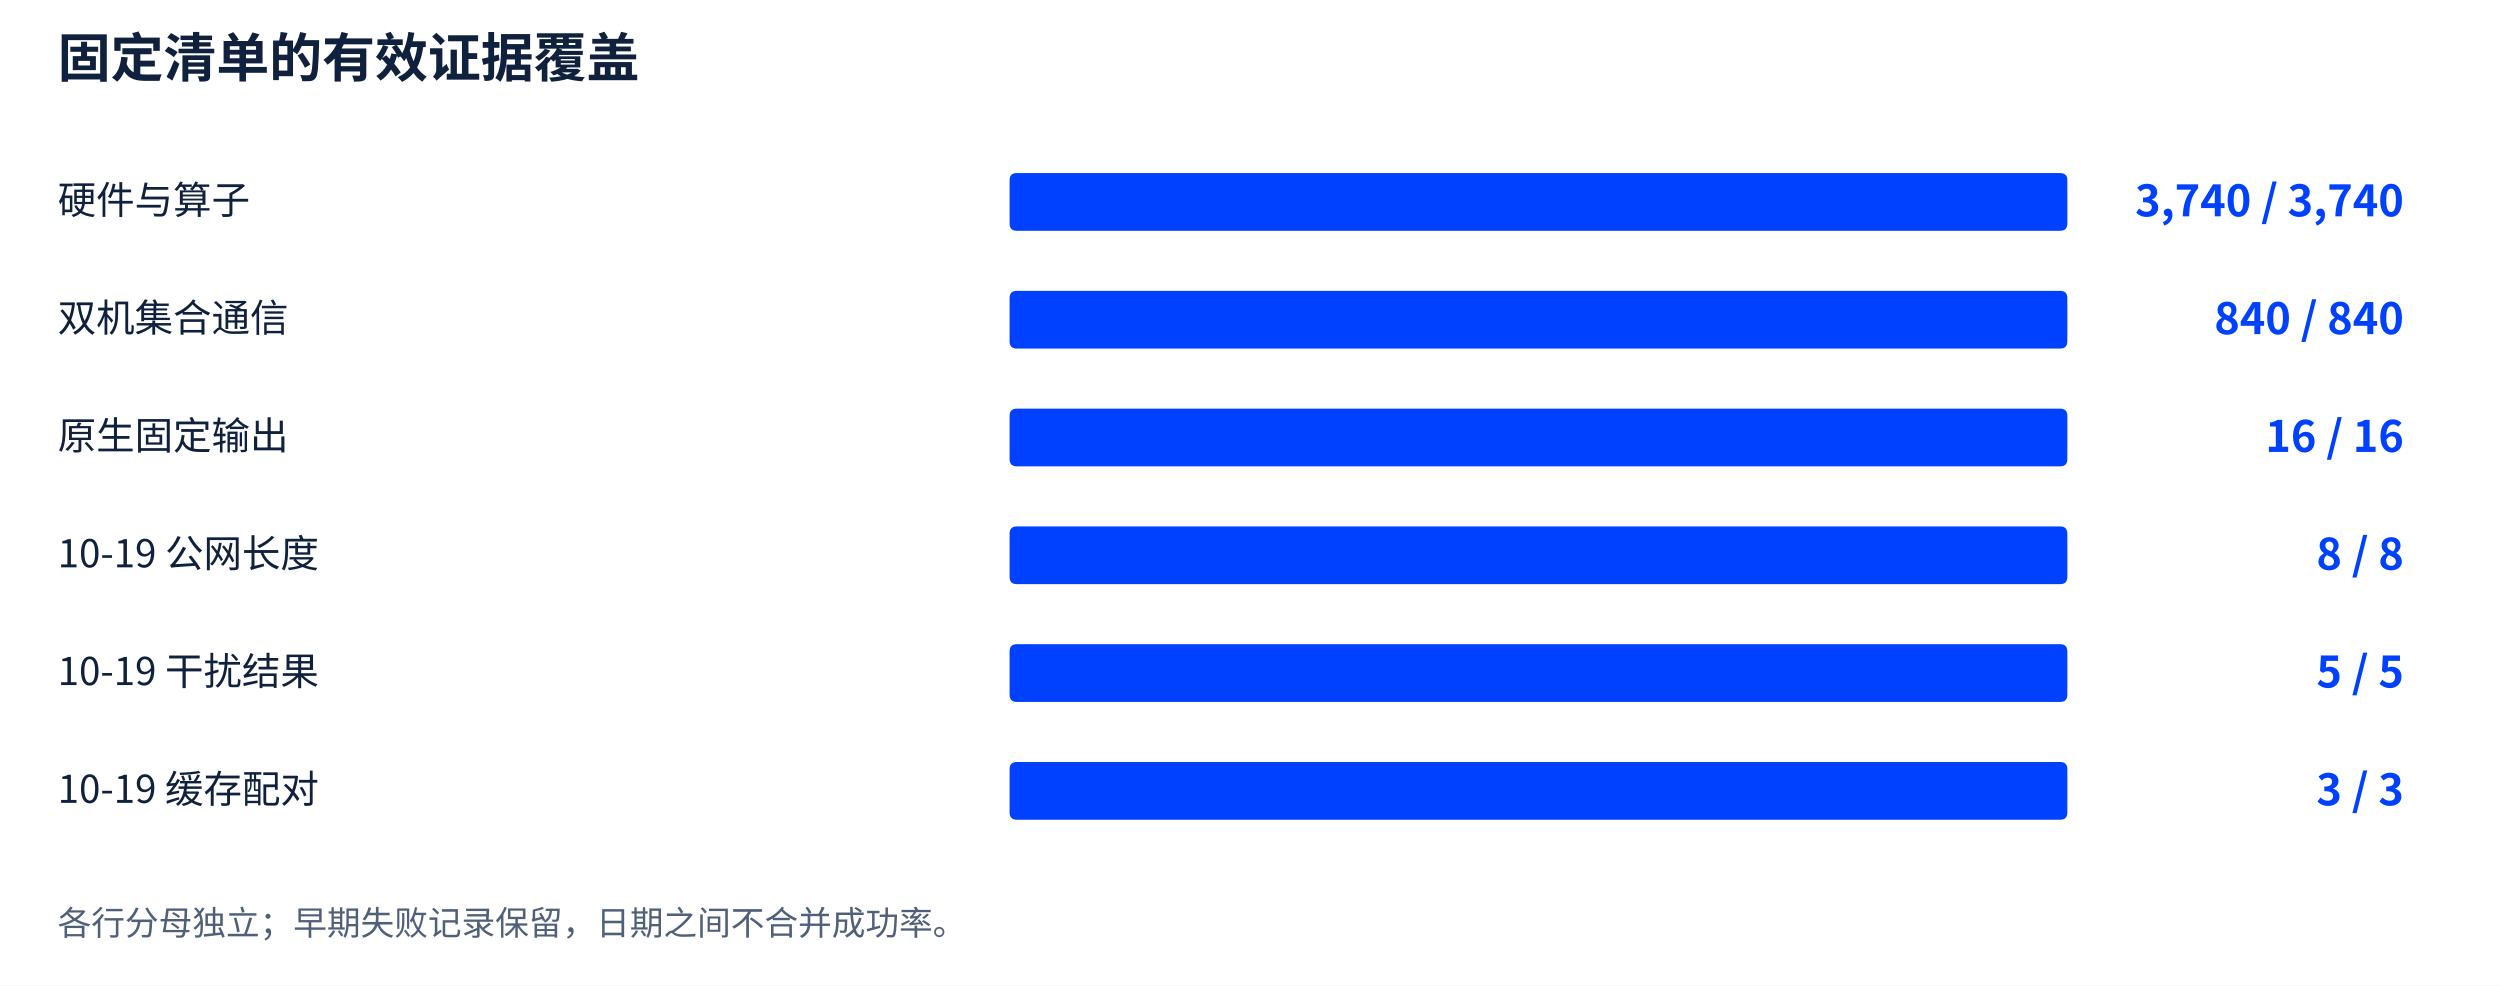
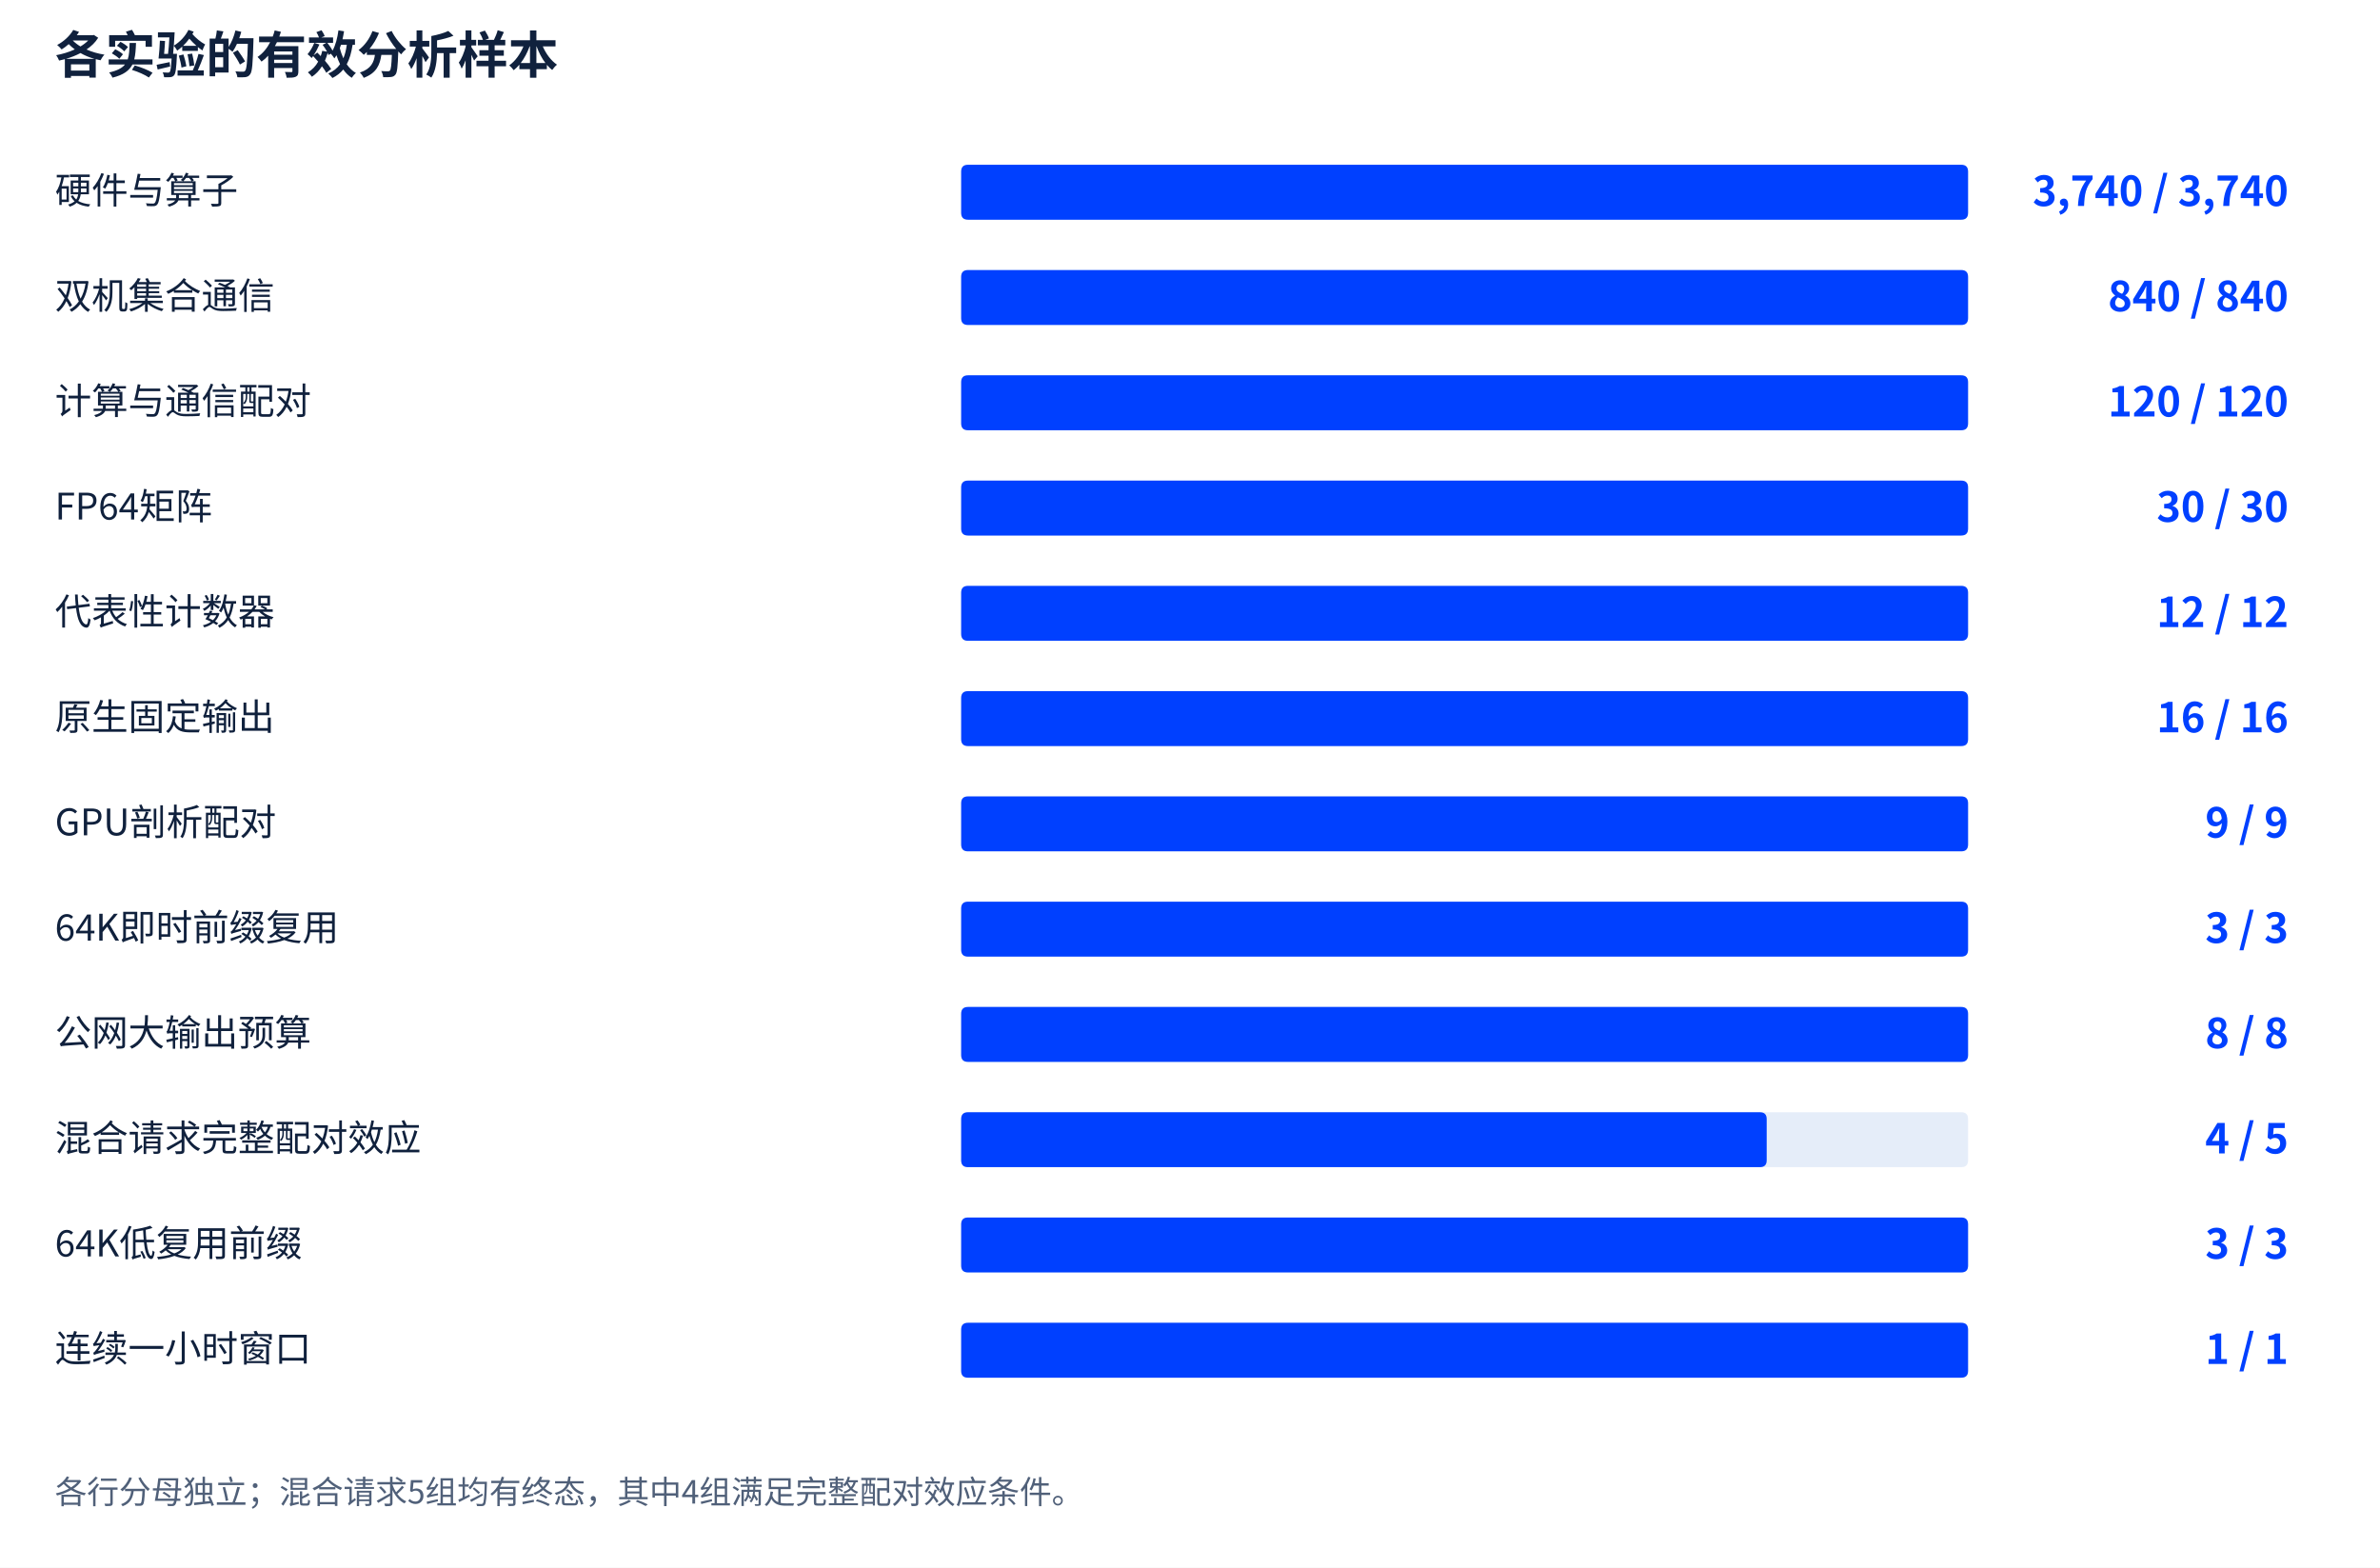
- <svg xmlns="http://www.w3.org/2000/svg" width="748.8pt" height="295.2pt" viewBox="0 0 748.8 295.2" version="1.1">
+ <svg xmlns="http://www.w3.org/2000/svg" width="748.8pt" height="493.2pt" viewBox="0 0 748.8 493.2" version="1.1">
  <defs>
    <style type="text/css">*{stroke-linejoin: round; stroke-linecap: butt}</style>
  </defs>
  <g id="figure_1">
    <g id="patch_1">
-       <path d="M 0 295.2 L 748.8 295.2 L 748.8 0 L 0 0 z " style="fill: #ffffff" />
+       <path d="M 0 493.2 L 748.8 493.2 L 748.8 0 L 0 0 z " style="fill: #ffffff" />
    </g>
    <g id="axes_1">
      <g id="patch_2">
-         <path d="M 304.56 51.84 L 617.04 51.84 Q 619.2 51.84 619.2 54 L 619.2 66.96 Q 619.2 69.12 617.04 69.12 L 304.56 69.12 Q 302.4 69.12 302.4 66.96 L 302.4 54 Q 302.4 51.84 304.56 51.84 z " clip-path="url(#p877b7e3227)" style="fill: #e5edf9" />
+         <path d="M 304.56 51.84 L 617.04 51.84 Q 619.2 51.84 619.2 54 L 619.2 66.96 Q 619.2 69.12 617.04 69.12 L 304.56 69.12 Q 302.4 69.12 302.4 66.96 L 302.4 54 Q 302.4 51.84 304.56 51.84 z " clip-path="url(#peb91667d4d)" style="fill: #e5edf9" />
      </g>
      <g id="patch_3">
-         <path d="M 304.56 51.84 L 617.04 51.84 Q 619.2 51.84 619.2 54 L 619.2 66.96 Q 619.2 69.12 617.04 69.12 L 304.56 69.12 Q 302.4 69.12 302.4 66.96 L 302.4 54 Q 302.4 51.84 304.56 51.84 z " clip-path="url(#p877b7e3227)" style="fill: #0040ff" />
+         <path d="M 304.56 51.84 L 617.04 51.84 Q 619.2 51.84 619.2 54 L 619.2 66.96 Q 619.2 69.12 617.04 69.12 L 304.56 69.12 Q 302.4 69.12 302.4 66.96 L 302.4 54 Q 302.4 51.84 304.56 51.84 z " clip-path="url(#peb91667d4d)" style="fill: #0040ff" />
      </g>
      <g id="patch_4">
-         <path d="M 304.56 87.12 L 617.04 87.12 Q 619.2 87.12 619.2 89.28 L 619.2 102.24 Q 619.2 104.4 617.04 104.4 L 304.56 104.4 Q 302.4 104.4 302.4 102.24 L 302.4 89.28 Q 302.4 87.12 304.56 87.12 z " clip-path="url(#p877b7e3227)" style="fill: #e5edf9" />
+         <path d="M 304.56 84.96 L 617.04 84.96 Q 619.2 84.96 619.2 87.12 L 619.2 100.08 Q 619.2 102.24 617.04 102.24 L 304.56 102.24 Q 302.4 102.24 302.4 100.08 L 302.4 87.12 Q 302.4 84.96 304.56 84.96 z " clip-path="url(#peb91667d4d)" style="fill: #e5edf9" />
      </g>
      <g id="patch_5">
-         <path d="M 304.56 87.12 L 617.04 87.12 Q 619.2 87.12 619.2 89.28 L 619.2 102.24 Q 619.2 104.4 617.04 104.4 L 304.56 104.4 Q 302.4 104.4 302.4 102.24 L 302.4 89.28 Q 302.4 87.12 304.56 87.12 z " clip-path="url(#p877b7e3227)" style="fill: #0040ff" />
+         <path d="M 304.56 84.96 L 617.04 84.96 Q 619.2 84.96 619.2 87.12 L 619.2 100.08 Q 619.2 102.24 617.04 102.24 L 304.56 102.24 Q 302.4 102.24 302.4 100.08 L 302.4 87.12 Q 302.4 84.96 304.56 84.96 z " clip-path="url(#peb91667d4d)" style="fill: #0040ff" />
      </g>
      <g id="patch_6">
-         <path d="M 304.56 122.4 L 617.04 122.4 Q 619.2 122.4 619.2 124.56 L 619.2 137.52 Q 619.2 139.68 617.04 139.68 L 304.56 139.68 Q 302.4 139.68 302.4 137.52 L 302.4 124.56 Q 302.4 122.4 304.56 122.4 z " clip-path="url(#p877b7e3227)" style="fill: #e5edf9" />
+         <path d="M 304.56 118.08 L 617.04 118.08 Q 619.2 118.08 619.2 120.24 L 619.2 133.2 Q 619.2 135.36 617.04 135.36 L 304.56 135.36 Q 302.4 135.36 302.4 133.2 L 302.4 120.24 Q 302.4 118.08 304.56 118.08 z " clip-path="url(#peb91667d4d)" style="fill: #e5edf9" />
      </g>
      <g id="patch_7">
-         <path d="M 304.56 122.4 L 617.04 122.4 Q 619.2 122.4 619.2 124.56 L 619.2 137.52 Q 619.2 139.68 617.04 139.68 L 304.56 139.68 Q 302.4 139.68 302.4 137.52 L 302.4 124.56 Q 302.4 122.4 304.56 122.4 z " clip-path="url(#p877b7e3227)" style="fill: #0040ff" />
+         <path d="M 304.56 118.08 L 617.04 118.08 Q 619.2 118.08 619.2 120.24 L 619.2 133.2 Q 619.2 135.36 617.04 135.36 L 304.56 135.36 Q 302.4 135.36 302.4 133.2 L 302.4 120.24 Q 302.4 118.08 304.56 118.08 z " clip-path="url(#peb91667d4d)" style="fill: #0040ff" />
      </g>
      <g id="patch_8">
-         <path d="M 304.56 157.68 L 617.04 157.68 Q 619.2 157.68 619.2 159.84 L 619.2 172.8 Q 619.2 174.96 617.04 174.96 L 304.56 174.96 Q 302.4 174.96 302.4 172.8 L 302.4 159.84 Q 302.4 157.68 304.56 157.68 z " clip-path="url(#p877b7e3227)" style="fill: #e5edf9" />
+         <path d="M 304.56 151.2 L 617.04 151.2 Q 619.2 151.2 619.2 153.36 L 619.2 166.32 Q 619.2 168.48 617.04 168.48 L 304.56 168.48 Q 302.4 168.48 302.4 166.32 L 302.4 153.36 Q 302.4 151.2 304.56 151.2 z " clip-path="url(#peb91667d4d)" style="fill: #e5edf9" />
      </g>
      <g id="patch_9">
-         <path d="M 304.56 157.68 L 617.04 157.68 Q 619.2 157.68 619.2 159.84 L 619.2 172.8 Q 619.2 174.96 617.04 174.96 L 304.56 174.96 Q 302.4 174.96 302.4 172.8 L 302.4 159.84 Q 302.4 157.68 304.56 157.68 z " clip-path="url(#p877b7e3227)" style="fill: #0040ff" />
+         <path d="M 304.56 151.2 L 617.04 151.2 Q 619.2 151.2 619.2 153.36 L 619.2 166.32 Q 619.2 168.48 617.04 168.48 L 304.56 168.48 Q 302.4 168.48 302.4 166.32 L 302.4 153.36 Q 302.4 151.2 304.56 151.2 z " clip-path="url(#peb91667d4d)" style="fill: #0040ff" />
      </g>
      <g id="patch_10">
-         <path d="M 304.56 192.96 L 617.04 192.96 Q 619.2 192.96 619.2 195.12 L 619.2 208.08 Q 619.2 210.24 617.04 210.24 L 304.56 210.24 Q 302.4 210.24 302.4 208.08 L 302.4 195.12 Q 302.4 192.96 304.56 192.96 z " clip-path="url(#p877b7e3227)" style="fill: #e5edf9" />
+         <path d="M 304.56 184.32 L 617.04 184.32 Q 619.2 184.32 619.2 186.48 L 619.2 199.44 Q 619.2 201.6 617.04 201.6 L 304.56 201.6 Q 302.4 201.6 302.4 199.44 L 302.4 186.48 Q 302.4 184.32 304.56 184.32 z " clip-path="url(#peb91667d4d)" style="fill: #e5edf9" />
      </g>
      <g id="patch_11">
-         <path d="M 304.56 192.96 L 617.04 192.96 Q 619.2 192.96 619.2 195.12 L 619.2 208.08 Q 619.2 210.24 617.04 210.24 L 304.56 210.24 Q 302.4 210.24 302.4 208.08 L 302.4 195.12 Q 302.4 192.96 304.56 192.96 z " clip-path="url(#p877b7e3227)" style="fill: #0040ff" />
+         <path d="M 304.56 184.32 L 617.04 184.32 Q 619.2 184.32 619.2 186.48 L 619.2 199.44 Q 619.2 201.6 617.04 201.6 L 304.56 201.6 Q 302.4 201.6 302.4 199.44 L 302.4 186.48 Q 302.4 184.32 304.56 184.32 z " clip-path="url(#peb91667d4d)" style="fill: #0040ff" />
      </g>
      <g id="patch_12">
-         <path d="M 304.56 228.24 L 617.04 228.24 Q 619.2 228.24 619.2 230.4 L 619.2 243.36 Q 619.2 245.52 617.04 245.52 L 304.56 245.52 Q 302.4 245.52 302.4 243.36 L 302.4 230.4 Q 302.4 228.24 304.56 228.24 z " clip-path="url(#p877b7e3227)" style="fill: #e5edf9" />
+         <path d="M 304.56 217.44 L 617.04 217.44 Q 619.2 217.44 619.2 219.6 L 619.2 232.56 Q 619.2 234.72 617.04 234.72 L 304.56 234.72 Q 302.4 234.72 302.4 232.56 L 302.4 219.6 Q 302.4 217.44 304.56 217.44 z " clip-path="url(#peb91667d4d)" style="fill: #e5edf9" />
      </g>
      <g id="patch_13">
-         <path d="M 304.56 228.24 L 617.04 228.24 Q 619.2 228.24 619.2 230.4 L 619.2 243.36 Q 619.2 245.52 617.04 245.52 L 304.56 245.52 Q 302.4 245.52 302.4 243.36 L 302.4 230.4 Q 302.4 228.24 304.56 228.24 z " clip-path="url(#p877b7e3227)" style="fill: #0040ff" />
+         <path d="M 304.56 217.44 L 617.04 217.44 Q 619.2 217.44 619.2 219.6 L 619.2 232.56 Q 619.2 234.72 617.04 234.72 L 304.56 234.72 Q 302.4 234.72 302.4 232.56 L 302.4 219.6 Q 302.4 217.44 304.56 217.44 z " clip-path="url(#peb91667d4d)" style="fill: #0040ff" />
+       </g>
+       <g id="patch_14">
+         <path d="M 304.56 250.56 L 617.04 250.56 Q 619.2 250.56 619.2 252.72 L 619.2 265.68 Q 619.2 267.84 617.04 267.84 L 304.56 267.84 Q 302.4 267.84 302.4 265.68 L 302.4 252.72 Q 302.4 250.56 304.56 250.56 z " clip-path="url(#peb91667d4d)" style="fill: #e5edf9" />
+       </g>
+       <g id="patch_15">
+         <path d="M 304.56 250.56 L 617.04 250.56 Q 619.2 250.56 619.2 252.72 L 619.2 265.68 Q 619.2 267.84 617.04 267.84 L 304.56 267.84 Q 302.4 267.84 302.4 265.68 L 302.4 252.72 Q 302.4 250.56 304.56 250.56 z " clip-path="url(#peb91667d4d)" style="fill: #0040ff" />
+       </g>
+       <g id="patch_16">
+         <path d="M 304.56 283.68 L 617.04 283.68 Q 619.2 283.68 619.2 285.84 L 619.2 298.8 Q 619.2 300.96 617.04 300.96 L 304.56 300.96 Q 302.4 300.96 302.4 298.8 L 302.4 285.84 Q 302.4 283.68 304.56 283.68 z " clip-path="url(#peb91667d4d)" style="fill: #e5edf9" />
+       </g>
+       <g id="patch_17">
+         <path d="M 304.56 283.68 L 617.04 283.68 Q 619.2 283.68 619.2 285.84 L 619.2 298.8 Q 619.2 300.96 617.04 300.96 L 304.56 300.96 Q 302.4 300.96 302.4 298.8 L 302.4 285.84 Q 302.4 283.68 304.56 283.68 z " clip-path="url(#peb91667d4d)" style="fill: #0040ff" />
+       </g>
+       <g id="patch_18">
+         <path d="M 304.56 316.8 L 617.04 316.8 Q 619.2 316.8 619.2 318.96 L 619.2 331.92 Q 619.2 334.08 617.04 334.08 L 304.56 334.08 Q 302.4 334.08 302.4 331.92 L 302.4 318.96 Q 302.4 316.8 304.56 316.8 z " clip-path="url(#peb91667d4d)" style="fill: #e5edf9" />
+       </g>
+       <g id="patch_19">
+         <path d="M 304.56 316.8 L 617.04 316.8 Q 619.2 316.8 619.2 318.96 L 619.2 331.92 Q 619.2 334.08 617.04 334.08 L 304.56 334.08 Q 302.4 334.08 302.4 331.92 L 302.4 318.96 Q 302.4 316.8 304.56 316.8 z " clip-path="url(#peb91667d4d)" style="fill: #0040ff" />
+       </g>
+       <g id="patch_20">
+         <path d="M 304.56 349.92 L 617.04 349.92 Q 619.2 349.92 619.2 352.08 L 619.2 365.04 Q 619.2 367.2 617.04 367.2 L 304.56 367.2 Q 302.4 367.2 302.4 365.04 L 302.4 352.08 Q 302.4 349.92 304.56 349.92 z " clip-path="url(#peb91667d4d)" style="fill: #e5edf9" />
+       </g>
+       <g id="patch_21">
+         <path d="M 304.56 349.92 L 553.68 349.92 Q 555.84 349.92 555.84 352.08 L 555.84 365.04 Q 555.84 367.2 553.68 367.2 L 304.56 367.2 Q 302.4 367.2 302.4 365.04 L 302.4 352.08 Q 302.4 349.92 304.56 349.92 z " clip-path="url(#peb91667d4d)" style="fill: #0040ff" />
+       </g>
+       <g id="patch_22">
+         <path d="M 304.56 383.04 L 617.04 383.04 Q 619.2 383.04 619.2 385.2 L 619.2 398.16 Q 619.2 400.32 617.04 400.32 L 304.56 400.32 Q 302.4 400.32 302.4 398.16 L 302.4 385.2 Q 302.4 383.04 304.56 383.04 z " clip-path="url(#peb91667d4d)" style="fill: #e5edf9" />
+       </g>
+       <g id="patch_23">
+         <path d="M 304.56 383.04 L 617.04 383.04 Q 619.2 383.04 619.2 385.2 L 619.2 398.16 Q 619.2 400.32 617.04 400.32 L 304.56 400.32 Q 302.4 400.32 302.4 398.16 L 302.4 385.2 Q 302.4 383.04 304.56 383.04 z " clip-path="url(#peb91667d4d)" style="fill: #0040ff" />
+       </g>
+       <g id="patch_24">
+         <path d="M 304.56 416.16 L 617.04 416.16 Q 619.2 416.16 619.2 418.32 L 619.2 431.28 Q 619.2 433.44 617.04 433.44 L 304.56 433.44 Q 302.4 433.44 302.4 431.28 L 302.4 418.32 Q 302.4 416.16 304.56 416.16 z " clip-path="url(#peb91667d4d)" style="fill: #e5edf9" />
+       </g>
+       <g id="patch_25">
+         <path d="M 304.56 416.16 L 617.04 416.16 Q 619.2 416.16 619.2 418.32 L 619.2 431.28 Q 619.2 433.44 617.04 433.44 L 304.56 433.44 Q 302.4 433.44 302.4 431.28 L 302.4 418.32 Q 302.4 416.16 304.56 416.16 z " clip-path="url(#peb91667d4d)" style="fill: #0040ff" />
      </g>
      <g id="text_1">
-         <text style="font-weight: 700; font-size: 15.84px; font-family: 'General Sans', 'PingFang SC', 'Noto Sans CJK SC', 'Noto Sans SC', 'Arial', 'DejaVu Sans'; text-anchor: start; fill: #10213d" x="17.28" y="23.04" transform="rotate(-0 17.28 23.04)">固定清单的有效证据覆盖</text>
+         <text style="font-weight: 700; font-size: 15.84px; font-family: 'General Sans', 'PingFang SC', 'Noto Sans CJK SC', 'Noto Sans SC', 'Arial', 'DejaVu Sans'; text-anchor: start; fill: #10213d" x="17.28" y="23.04" transform="rotate(-0 17.28 23.04)">各实验的有效分析样本</text>
      </g>
      <g id="text_2">
        <text style="font-size: 11.52px; font-family: 'General Sans', 'PingFang SC', 'Noto Sans CJK SC', 'Noto Sans SC', 'Arial', 'DejaVu Sans'; text-anchor: start; fill: #10213d" x="17.28" y="64.08" transform="rotate(-0 17.28 64.08)">硬件与算子</text>
      </g>
      <g id="text_3">
        <text style="font-weight: 700; font-size: 12.96px; font-family: 'General Sans', 'PingFang SC', 'Noto Sans CJK SC', 'Noto Sans SC', 'Arial', 'DejaVu Sans'; text-anchor: end; fill: #0040ff" x="720" y="64.8" transform="rotate(-0 720 64.8)">3,740 / 3,740</text>
      </g>
      <g id="text_4">
-         <text style="font-size: 11.52px; font-family: 'General Sans', 'PingFang SC', 'Noto Sans CJK SC', 'Noto Sans SC', 'Arial', 'DejaVu Sans'; text-anchor: start; fill: #10213d" x="17.28" y="99.36" transform="rotate(-0 17.28 99.36)">双机集合通信</text>
+         <text style="font-size: 11.52px; font-family: 'General Sans', 'PingFang SC', 'Noto Sans CJK SC', 'Noto Sans SC', 'Arial', 'DejaVu Sans'; text-anchor: start; fill: #10213d" x="17.28" y="97.2" transform="rotate(-0 17.28 97.2)">双机集合通信</text>
      </g>
      <g id="text_5">
-         <text style="font-weight: 700; font-size: 12.96px; font-family: 'General Sans', 'PingFang SC', 'Noto Sans CJK SC', 'Noto Sans SC', 'Arial', 'DejaVu Sans'; text-anchor: end; fill: #0040ff" x="720" y="100.08" transform="rotate(-0 720 100.08)">840 / 840</text>
+         <text style="font-weight: 700; font-size: 12.96px; font-family: 'General Sans', 'PingFang SC', 'Noto Sans CJK SC', 'Noto Sans SC', 'Arial', 'DejaVu Sans'; text-anchor: end; fill: #0040ff" x="720" y="97.92" transform="rotate(-0 720 97.92)">840 / 840</text>
      </g>
      <g id="text_6">
-         <text style="font-size: 11.52px; font-family: 'General Sans', 'PingFang SC', 'Noto Sans CJK SC', 'Noto Sans SC', 'Arial', 'DejaVu Sans'; text-anchor: start; fill: #10213d" x="17.28" y="134.64" transform="rotate(-0 17.28 134.64)">原生固定输出</text>
+         <text style="font-size: 11.52px; font-family: 'General Sans', 'PingFang SC', 'Noto Sans CJK SC', 'Noto Sans SC', 'Arial', 'DejaVu Sans'; text-anchor: start; fill: #10213d" x="17.28" y="130.32" transform="rotate(-0 17.28 130.32)">计算与通信配对</text>
      </g>
      <g id="text_7">
-         <text style="font-weight: 700; font-size: 12.96px; font-family: 'General Sans', 'PingFang SC', 'Noto Sans CJK SC', 'Noto Sans SC', 'Arial', 'DejaVu Sans'; text-anchor: end; fill: #0040ff" x="720" y="135.36" transform="rotate(-0 720 135.36)">16 / 16</text>
+         <text style="font-weight: 700; font-size: 12.96px; font-family: 'General Sans', 'PingFang SC', 'Noto Sans CJK SC', 'Noto Sans SC', 'Arial', 'DejaVu Sans'; text-anchor: end; fill: #0040ff" x="720" y="131.04" transform="rotate(-0 720 131.04)">120 / 120</text>
      </g>
      <g id="text_8">
-         <text style="font-size: 11.52px; font-family: 'General Sans', 'PingFang SC', 'Noto Sans CJK SC', 'Noto Sans SC', 'Arial', 'DejaVu Sans'; text-anchor: start; fill: #10213d" x="17.28" y="169.92" transform="rotate(-0 17.28 169.92)">10-19 公网长度</text>
+         <text style="font-size: 11.52px; font-family: 'General Sans', 'PingFang SC', 'Noto Sans CJK SC', 'Noto Sans SC', 'Arial', 'DejaVu Sans'; text-anchor: start; fill: #10213d" x="17.28" y="163.44" transform="rotate(-0 17.28 163.44)">FP64矩阵</text>
      </g>
      <g id="text_9">
-         <text style="font-weight: 700; font-size: 12.96px; font-family: 'General Sans', 'PingFang SC', 'Noto Sans CJK SC', 'Noto Sans SC', 'Arial', 'DejaVu Sans'; text-anchor: end; fill: #0040ff" x="720" y="170.64" transform="rotate(-0 720 170.64)">8 / 8</text>
+         <text style="font-weight: 700; font-size: 12.96px; font-family: 'General Sans', 'PingFang SC', 'Noto Sans CJK SC', 'Noto Sans SC', 'Arial', 'DejaVu Sans'; text-anchor: end; fill: #0040ff" x="720" y="164.16" transform="rotate(-0 720 164.16)">30 / 30</text>
      </g>
      <g id="text_10">
-         <text style="font-size: 11.52px; font-family: 'General Sans', 'PingFang SC', 'Noto Sans CJK SC', 'Noto Sans SC', 'Arial', 'DejaVu Sans'; text-anchor: start; fill: #10213d" x="17.28" y="205.2" transform="rotate(-0 17.28 205.2)">10-19 干扰结果</text>
+         <text style="font-size: 11.52px; font-family: 'General Sans', 'PingFang SC', 'Noto Sans CJK SC', 'Noto Sans SC', 'Arial', 'DejaVu Sans'; text-anchor: start; fill: #10213d" x="17.28" y="196.56" transform="rotate(-0 17.28 196.56)">代表性计数器</text>
      </g>
      <g id="text_11">
-         <text style="font-weight: 700; font-size: 12.96px; font-family: 'General Sans', 'PingFang SC', 'Noto Sans CJK SC', 'Noto Sans SC', 'Arial', 'DejaVu Sans'; text-anchor: end; fill: #0040ff" x="720" y="205.92" transform="rotate(-0 720 205.92)">5 / 5</text>
+         <text style="font-weight: 700; font-size: 12.96px; font-family: 'General Sans', 'PingFang SC', 'Noto Sans CJK SC', 'Noto Sans SC', 'Arial', 'DejaVu Sans'; text-anchor: end; fill: #0040ff" x="720" y="197.28" transform="rotate(-0 720 197.28)">12 / 12</text>
      </g>
      <g id="text_12">
-         <text style="font-size: 11.52px; font-family: 'General Sans', 'PingFang SC', 'Noto Sans CJK SC', 'Noto Sans SC', 'Arial', 'DejaVu Sans'; text-anchor: start; fill: #10213d" x="17.28" y="240.48" transform="rotate(-0 17.28 240.48)">10-19 缓存配对</text>
+         <text style="font-size: 11.52px; font-family: 'General Sans', 'PingFang SC', 'Noto Sans CJK SC', 'Noto Sans SC', 'Arial', 'DejaVu Sans'; text-anchor: start; fill: #10213d" x="17.28" y="229.68" transform="rotate(-0 17.28 229.68)">原生固定输出</text>
      </g>
      <g id="text_13">
-         <text style="font-weight: 700; font-size: 12.96px; font-family: 'General Sans', 'PingFang SC', 'Noto Sans CJK SC', 'Noto Sans SC', 'Arial', 'DejaVu Sans'; text-anchor: end; fill: #0040ff" x="720" y="241.2" transform="rotate(-0 720 241.2)">3 / 3</text>
+         <text style="font-weight: 700; font-size: 12.96px; font-family: 'General Sans', 'PingFang SC', 'Noto Sans CJK SC', 'Noto Sans SC', 'Arial', 'DejaVu Sans'; text-anchor: end; fill: #0040ff" x="720" y="230.4" transform="rotate(-0 720 230.4)">16 / 16</text>
      </g>
      <g id="text_14">
-         <text style="font-size: 10.08px; font-family: 'General Sans', 'PingFang SC', 'Noto Sans CJK SC', 'Noto Sans SC', 'Arial', 'DejaVu Sans'; text-anchor: start; fill: #506079" x="17.28" y="280.08" transform="rotate(-0 17.28 280.08)">各行分母独立；早期失败记录保留，日期之间不合并成功率。</text>
+         <text style="font-size: 11.52px; font-family: 'General Sans', 'PingFang SC', 'Noto Sans CJK SC', 'Noto Sans SC', 'Arial', 'DejaVu Sans'; text-anchor: start; fill: #10213d" x="17.28" y="262.8" transform="rotate(-0 17.28 262.8)">GPU剖析配对</text>
+       </g>
+       <g id="text_15">
+         <text style="font-weight: 700; font-size: 12.96px; font-family: 'General Sans', 'PingFang SC', 'Noto Sans CJK SC', 'Noto Sans SC', 'Arial', 'DejaVu Sans'; text-anchor: end; fill: #0040ff" x="720" y="263.52" transform="rotate(-0 720 263.52)">9 / 9</text>
+       </g>
+       <g id="text_16">
+         <text style="font-size: 11.52px; font-family: 'General Sans', 'PingFang SC', 'Noto Sans CJK SC', 'Noto Sans SC', 'Arial', 'DejaVu Sans'; text-anchor: start; fill: #10213d" x="17.28" y="295.92" transform="rotate(-0 17.28 295.92)">64K即时前缀复用</text>
+       </g>
+       <g id="text_17">
+         <text style="font-weight: 700; font-size: 12.96px; font-family: 'General Sans', 'PingFang SC', 'Noto Sans CJK SC', 'Noto Sans SC', 'Arial', 'DejaVu Sans'; text-anchor: end; fill: #0040ff" x="720" y="296.64" transform="rotate(-0 720 296.64)">3 / 3</text>
+       </g>
+       <g id="text_18">
+         <text style="font-size: 11.52px; font-family: 'General Sans', 'PingFang SC', 'Noto Sans CJK SC', 'Noto Sans SC', 'Arial', 'DejaVu Sans'; text-anchor: start; fill: #10213d" x="17.28" y="329.04" transform="rotate(-0 17.28 329.04)">公网大输出预算</text>
+       </g>
+       <g id="text_19">
+         <text style="font-weight: 700; font-size: 12.96px; font-family: 'General Sans', 'PingFang SC', 'Noto Sans CJK SC', 'Noto Sans SC', 'Arial', 'DejaVu Sans'; text-anchor: end; fill: #0040ff" x="720" y="329.76" transform="rotate(-0 720 329.76)">8 / 8</text>
+       </g>
+       <g id="text_20">
+         <text style="font-size: 11.52px; font-family: 'General Sans', 'PingFang SC', 'Noto Sans CJK SC', 'Noto Sans SC', 'Arial', 'DejaVu Sans'; text-anchor: start; fill: #10213d" x="17.28" y="362.16" transform="rotate(-0 17.28 362.16)">混合请求完整配对效应</text>
+       </g>
+       <g id="text_21">
+         <text style="font-weight: 700; font-size: 12.96px; font-family: 'General Sans', 'PingFang SC', 'Noto Sans CJK SC', 'Noto Sans SC', 'Arial', 'DejaVu Sans'; text-anchor: end; fill: #0040ff" x="720" y="362.88" transform="rotate(-0 720 362.88)">4 / 5</text>
+       </g>
+       <g id="text_22">
+         <text style="font-size: 11.52px; font-family: 'General Sans', 'PingFang SC', 'Noto Sans CJK SC', 'Noto Sans SC', 'Arial', 'DejaVu Sans'; text-anchor: start; fill: #10213d" x="17.28" y="395.28" transform="rotate(-0 17.28 395.28)">64K低复用前缀</text>
+       </g>
+       <g id="text_23">
+         <text style="font-weight: 700; font-size: 12.96px; font-family: 'General Sans', 'PingFang SC', 'Noto Sans CJK SC', 'Noto Sans SC', 'Arial', 'DejaVu Sans'; text-anchor: end; fill: #0040ff" x="720" y="396" transform="rotate(-0 720 396)">3 / 3</text>
+       </g>
+       <g id="text_24">
+         <text style="font-size: 11.52px; font-family: 'General Sans', 'PingFang SC', 'Noto Sans CJK SC', 'Noto Sans SC', 'Arial', 'DejaVu Sans'; text-anchor: start; fill: #10213d" x="17.28" y="428.4" transform="rotate(-0 17.28 428.4)">连续一小时窗口</text>
+       </g>
+       <g id="text_25">
+         <text style="font-weight: 700; font-size: 12.96px; font-family: 'General Sans', 'PingFang SC', 'Noto Sans CJK SC', 'Noto Sans SC', 'Arial', 'DejaVu Sans'; text-anchor: end; fill: #0040ff" x="720" y="429.12" transform="rotate(-0 720 429.12)">1 / 1</text>
+       </g>
+       <g id="text_26">
+         <text style="font-size: 10.08px; font-family: 'General Sans', 'PingFang SC', 'Noto Sans CJK SC', 'Noto Sans SC', 'Arial', 'DejaVu Sans'; text-anchor: start; fill: #506079" x="17.28" y="473.04" transform="rotate(-0 17.28 473.04)">各行分母独立；混合请求5组均有终态，其中4组满足完整配对效应条件。</text>
      </g>
    </g>
  </g>
  <defs>
-     <clipPath id="p877b7e3227">
-       <rect x="0" y="0" width="748.8" height="295.2" />
+     <clipPath id="peb91667d4d">
+       <rect x="0" y="0" width="748.8" height="493.2" />
    </clipPath>
  </defs>
</svg>
